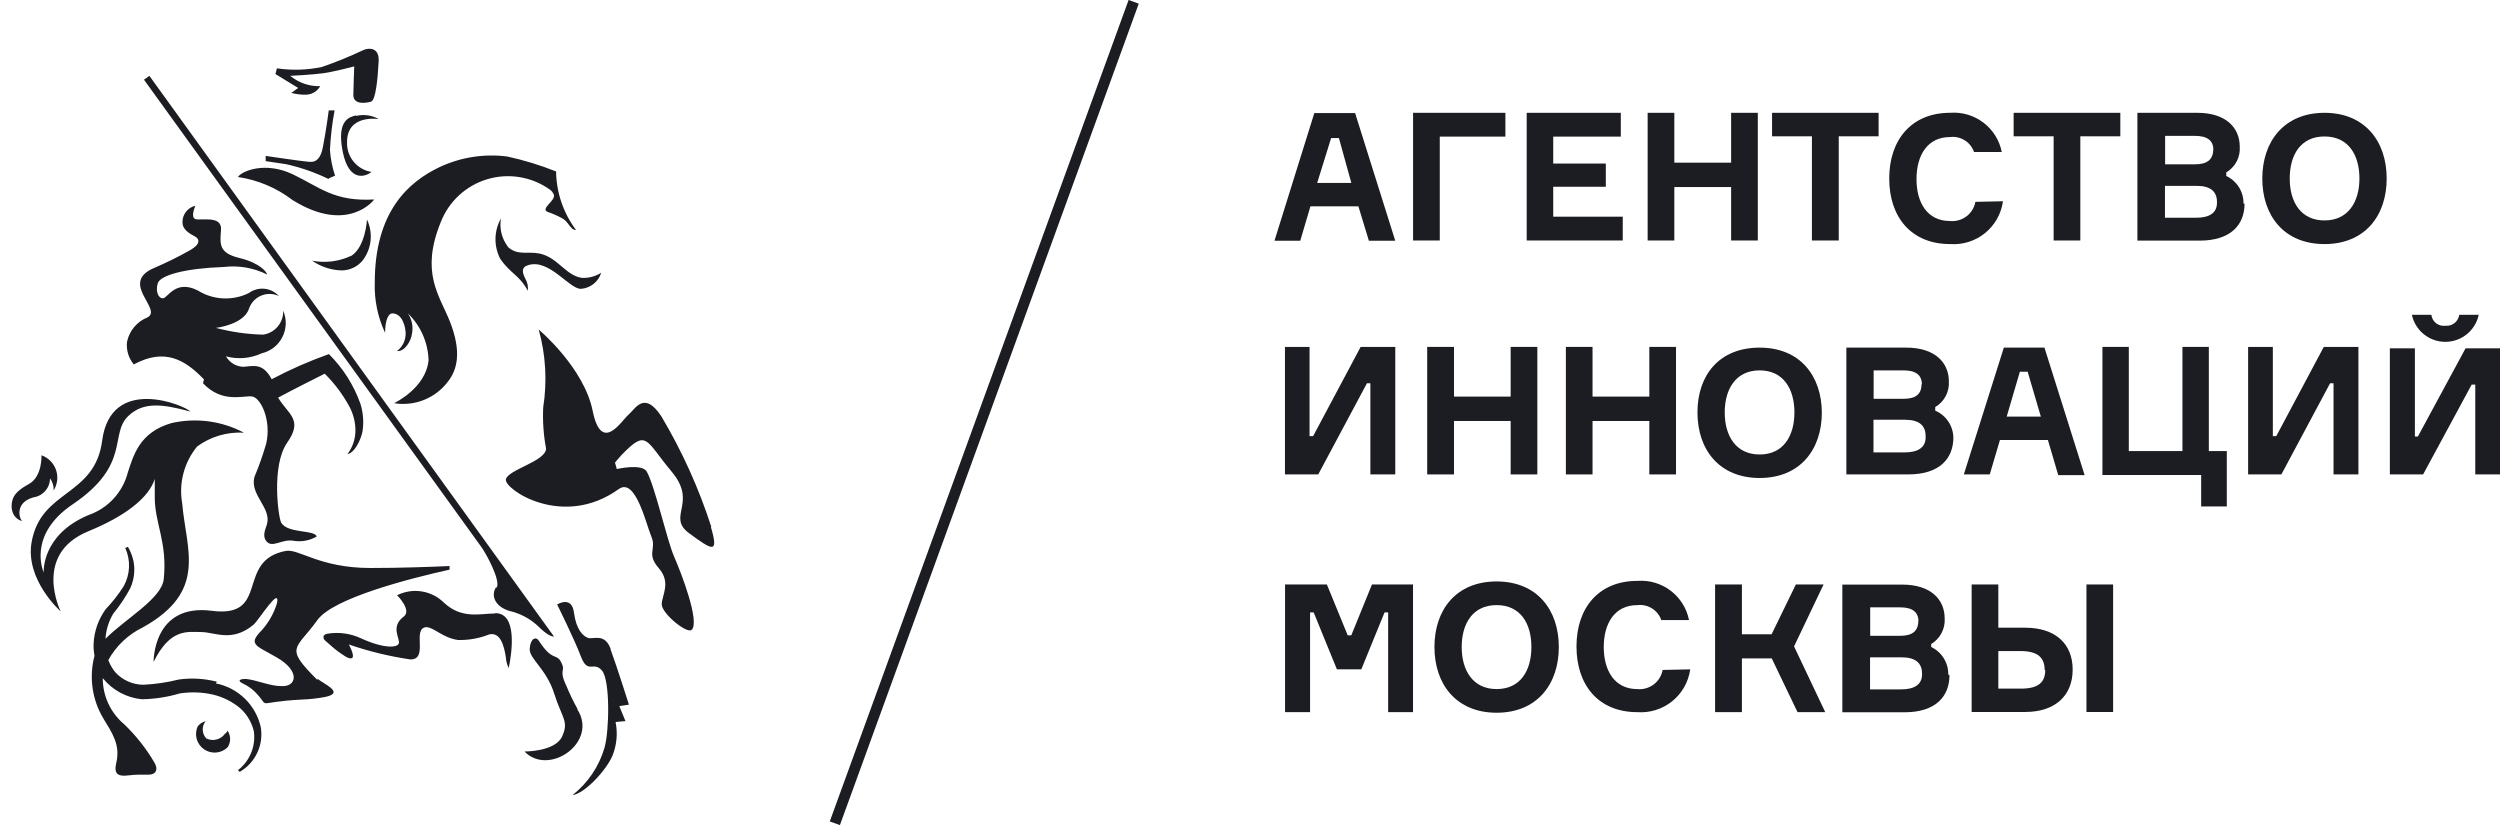
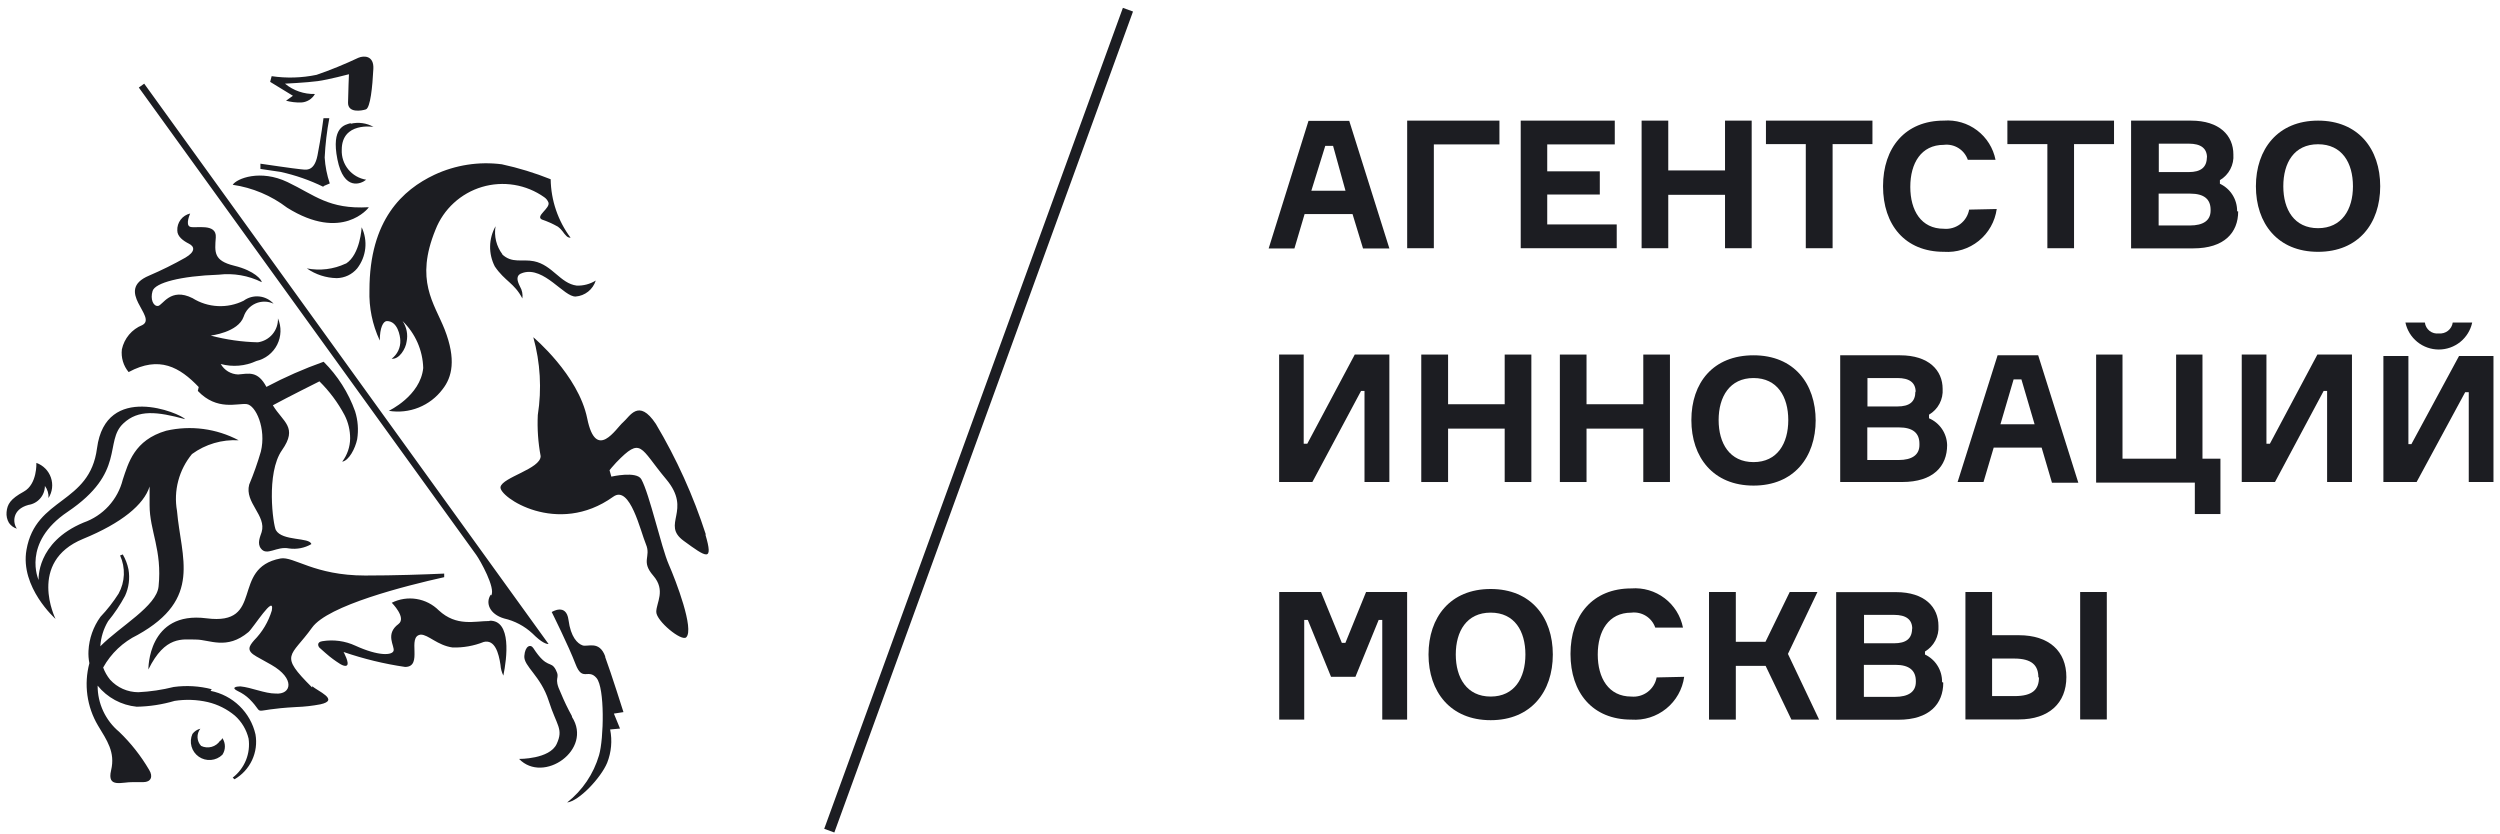
- <svg xmlns="http://www.w3.org/2000/svg" width="138" height="46" viewBox="0 0 138 46" fill="none">
-   <path fill-rule="evenodd" clip-rule="evenodd" d="M72.708 10.099H74.594L73.908 7.62H73.478L72.708 10.099ZM74.983 11.388H72.336L71.774 13.288H70.351L72.551 6.24H74.801L77.018 13.288H75.562L74.983 11.388Z" fill="#1C1D22" />
-   <path fill-rule="evenodd" clip-rule="evenodd" d="M79.475 7.541V13.275H78.002V6.227H83.098V7.541H79.475Z" fill="#1C1D22" />
-   <path fill-rule="evenodd" clip-rule="evenodd" d="M89.576 11.961V13.275H84.274V6.227H89.469V7.541H85.738V9.028H88.641V10.309H85.738V11.961H89.576Z" fill="#1C1D22" />
-   <path fill-rule="evenodd" clip-rule="evenodd" d="M97.031 6.227V13.275H95.558V10.325H92.423V13.275H90.95V6.227H92.423V8.979H95.558V6.227H97.031Z" fill="#1C1D22" />
-   <path fill-rule="evenodd" clip-rule="evenodd" d="M103.699 7.524H101.499V13.275H100.018V7.524H97.818V6.227H103.699V7.524Z" fill="#1C1D22" />
-   <path fill-rule="evenodd" clip-rule="evenodd" d="M110.564 11.109C110.469 11.8 110.114 12.429 109.572 12.868C109.03 13.307 108.34 13.523 107.644 13.472C105.501 13.472 104.285 11.985 104.285 9.853C104.285 7.722 105.51 6.226 107.644 6.226C108.302 6.175 108.957 6.368 109.483 6.767C110.009 7.166 110.37 7.744 110.498 8.391H108.967C108.875 8.123 108.693 7.894 108.452 7.744C108.211 7.594 107.926 7.53 107.644 7.565C106.387 7.565 105.791 8.581 105.791 9.886C105.791 11.192 106.387 12.2 107.644 12.2C107.967 12.23 108.29 12.138 108.549 11.943C108.807 11.747 108.983 11.461 109.042 11.142L110.564 11.109Z" fill="#1C1D22" />
-   <path fill-rule="evenodd" clip-rule="evenodd" d="M117.042 7.524H114.834V13.275H113.361V7.524H111.153V6.227H117.042V7.524Z" fill="#1C1D22" />
-   <path fill-rule="evenodd" clip-rule="evenodd" d="M122.377 11.152C122.377 10.565 122.013 10.259 121.252 10.259H119.506V12.019H121.227C121.972 12.019 122.377 11.747 122.377 11.193V11.152ZM122.178 8.276C122.178 7.756 121.839 7.5 121.169 7.5H119.515V9.07H121.169C121.839 9.07 122.17 8.805 122.17 8.243L122.178 8.276ZM123.899 11.243C123.899 12.416 123.13 13.283 121.417 13.283H117.984V6.227H121.293C122.873 6.227 123.634 7.053 123.634 8.095C123.655 8.377 123.596 8.66 123.465 8.911C123.333 9.162 123.134 9.372 122.89 9.516V9.714C123.178 9.849 123.421 10.064 123.59 10.334C123.759 10.604 123.846 10.916 123.841 11.234" fill="#1C1D22" />
-   <path fill-rule="evenodd" clip-rule="evenodd" d="M130.24 9.854C130.24 8.557 129.636 7.533 128.312 7.533C126.989 7.533 126.393 8.557 126.393 9.854C126.393 11.152 127.005 12.168 128.312 12.168C129.619 12.168 130.24 11.143 130.24 9.854ZM131.745 9.854C131.745 11.904 130.546 13.473 128.312 13.473C126.079 13.473 124.879 11.904 124.879 9.854C124.879 7.805 126.087 6.227 128.312 6.227C130.537 6.227 131.745 7.797 131.745 9.854Z" fill="#1C1D22" />
-   <path fill-rule="evenodd" clip-rule="evenodd" d="M72.287 19.149V24.073H72.485L75.108 19.149H77.019V26.188H75.645V21.157H75.455L72.767 26.188H70.93V19.149H72.287Z" fill="#1C1D22" />
-   <path fill-rule="evenodd" clip-rule="evenodd" d="M84.861 19.149V26.188H83.388V23.238H80.261V26.188H78.781V19.149H80.261V21.892H83.388V19.149H84.861Z" fill="#1C1D22" />
-   <path fill-rule="evenodd" clip-rule="evenodd" d="M92.516 19.149V26.188H91.043V23.239H87.908V26.188H86.436V19.149H87.908V21.892H91.043V19.149H92.516Z" fill="#1C1D22" />
-   <path fill-rule="evenodd" clip-rule="evenodd" d="M99.052 22.766C99.052 21.477 98.448 20.445 97.133 20.445C95.817 20.445 95.205 21.477 95.205 22.766C95.205 24.055 95.817 25.088 97.133 25.088C98.448 25.088 99.052 24.055 99.052 22.766ZM100.566 22.766C100.566 24.824 99.358 26.385 97.133 26.385C94.907 26.385 93.7 24.824 93.7 22.766C93.7 20.709 94.899 19.189 97.133 19.189C99.366 19.189 100.566 20.75 100.566 22.808" fill="#1C1D22" />
-   <path fill-rule="evenodd" clip-rule="evenodd" d="M106.295 24.072C106.295 23.477 105.923 23.171 105.162 23.171H103.416V24.972H105.145C105.882 24.972 106.295 24.692 106.295 24.146V24.072ZM106.088 21.221C106.088 20.701 105.749 20.445 105.079 20.445H103.425V22.014H105.079C105.749 22.014 106.072 21.758 106.072 21.188L106.088 21.221ZM107.826 24.146C107.826 25.319 107.056 26.187 105.344 26.187H101.919V19.189H105.228C106.808 19.189 107.577 20.015 107.577 21.048C107.596 21.331 107.536 21.614 107.403 21.865C107.27 22.116 107.07 22.325 106.825 22.469V22.667C107.116 22.792 107.365 22.998 107.542 23.26C107.72 23.522 107.818 23.83 107.826 24.146Z" fill="#1C1D22" />
-   <path fill-rule="evenodd" clip-rule="evenodd" d="M110.769 22.998H112.655L111.927 20.519H111.497L110.769 22.998ZM113.044 24.287H110.397L109.835 26.187H108.404L110.612 19.189H112.854L115.071 26.228H113.615L113.044 24.287Z" fill="#1C1D22" />
-   <path fill-rule="evenodd" clip-rule="evenodd" d="M121.505 26.221H116.054V19.149H117.51V24.899H120.471V19.149H121.927V24.899H122.92V27.956H121.505V26.221Z" fill="#1C1D22" />
-   <path fill-rule="evenodd" clip-rule="evenodd" d="M125.461 19.149V24.073H125.651L128.273 19.149H130.184V26.188H128.811V21.156H128.621L125.932 26.188H124.096V19.149H125.461Z" fill="#1C1D22" />
-   <path fill-rule="evenodd" clip-rule="evenodd" d="M136.826 17.378C136.736 17.8 136.503 18.179 136.168 18.45C135.832 18.722 135.413 18.87 134.981 18.87C134.549 18.87 134.13 18.722 133.794 18.45C133.458 18.179 133.226 17.8 133.136 17.378H134.212C134.222 17.469 134.25 17.556 134.294 17.635C134.339 17.715 134.398 17.785 134.47 17.841C134.541 17.897 134.623 17.938 134.711 17.962C134.799 17.986 134.891 17.993 134.981 17.982C135.162 18 135.344 17.948 135.488 17.835C135.631 17.723 135.725 17.559 135.75 17.378H136.826ZM133.302 19.229V24.096H133.467L136.098 19.229H138V26.186H136.635V21.229H136.437L133.757 26.186H131.92V19.229H133.302Z" fill="#1C1D22" />
-   <path fill-rule="evenodd" clip-rule="evenodd" d="M70.935 32.261H73.243L74.393 35.07H74.591L75.733 32.261H77.999V39.309H76.626V33.806H76.427L75.145 36.946H73.797L72.515 33.806H72.316V39.309H70.935V32.261Z" fill="#1C1D22" />
-   <path fill-rule="evenodd" clip-rule="evenodd" d="M84.533 35.715C84.533 34.427 83.937 33.402 82.614 33.402C81.29 33.402 80.686 34.427 80.686 35.715C80.686 37.005 81.299 38.037 82.614 38.037C83.929 38.037 84.533 37.013 84.533 35.715ZM86.047 35.715C86.047 37.773 84.839 39.343 82.614 39.343C80.389 39.343 79.181 37.773 79.181 35.715C79.181 33.658 80.38 32.096 82.614 32.096C84.847 32.096 86.047 33.666 86.047 35.715Z" fill="#1C1D22" />
-   <path fill-rule="evenodd" clip-rule="evenodd" d="M93.3 36.948C93.205 37.639 92.851 38.267 92.308 38.706C91.766 39.145 91.076 39.361 90.38 39.311C88.238 39.311 87.022 37.824 87.022 35.684C87.022 33.544 88.254 32.065 90.38 32.065C91.039 32.014 91.693 32.206 92.219 32.605C92.745 33.004 93.106 33.582 93.234 34.229H91.704C91.611 33.961 91.429 33.733 91.188 33.582C90.948 33.432 90.662 33.369 90.38 33.403C89.123 33.403 88.527 34.419 88.527 35.717C88.527 37.014 89.123 38.038 90.38 38.038C90.703 38.069 91.026 37.977 91.285 37.781C91.544 37.585 91.72 37.3 91.778 36.981L93.3 36.948Z" fill="#1C1D22" />
-   <path fill-rule="evenodd" clip-rule="evenodd" d="M94.673 32.261H96.154V35.013H97.792L99.132 32.261H100.662L99.032 35.682L100.753 39.309H99.223L97.8 36.343H96.154V39.309H94.673V32.261Z" fill="#1C1D22" />
-   <path fill-rule="evenodd" clip-rule="evenodd" d="M106.097 37.186C106.097 36.591 105.725 36.285 104.972 36.285H103.227V38.053H104.947C105.692 38.053 106.097 37.773 106.097 37.227V37.186ZM105.899 34.302C105.899 33.782 105.56 33.526 104.89 33.526H103.235V35.096H104.89C105.56 35.096 105.891 34.839 105.891 34.269L105.899 34.302ZM107.611 37.269C107.611 38.442 106.85 39.318 105.129 39.318H101.697V32.27H105.005C106.585 32.27 107.346 33.096 107.346 34.137C107.364 34.418 107.304 34.698 107.172 34.948C107.041 35.197 106.844 35.405 106.602 35.55V35.715C106.889 35.852 107.13 36.067 107.297 36.337C107.464 36.606 107.55 36.918 107.545 37.236" fill="#1C1D22" />
-   <path fill-rule="evenodd" clip-rule="evenodd" d="M115.172 39.301H116.644V32.261H115.172V39.301ZM112.864 36.979C112.864 36.318 112.508 35.938 111.524 35.938H110.308V38.012H111.557C112.541 38.012 112.897 37.648 112.897 36.979H112.864ZM108.835 39.301V32.261H110.308V34.649H111.788C113.443 34.649 114.411 35.525 114.411 36.962C114.411 38.4 113.443 39.301 111.788 39.301H108.835Z" fill="#1C1D22" />
-   <path fill-rule="evenodd" clip-rule="evenodd" d="M12.44 40.475C12.329 40.642 12.162 40.763 11.969 40.816C11.775 40.87 11.569 40.851 11.389 40.764C11.269 40.637 11.199 40.471 11.191 40.297C11.184 40.122 11.239 39.951 11.348 39.814C11.171 39.854 11.016 39.957 10.909 40.103C10.812 40.321 10.795 40.565 10.859 40.795C10.923 41.024 11.066 41.224 11.261 41.36C11.457 41.496 11.694 41.559 11.932 41.54C12.17 41.52 12.393 41.418 12.564 41.251C12.654 41.116 12.703 40.956 12.703 40.793C12.703 40.63 12.654 40.47 12.564 40.334C12.538 40.386 12.505 40.433 12.464 40.475H12.44ZM28.033 13.613C27.866 13.394 27.746 13.143 27.681 12.876C27.615 12.609 27.606 12.331 27.652 12.06C27.462 12.398 27.358 12.778 27.351 13.166C27.344 13.554 27.433 13.937 27.611 14.283C28.173 15.109 28.686 15.191 29.133 16.051C29.165 15.822 29.118 15.589 29 15.39C28.827 15.043 28.752 14.745 29.174 14.63C30.341 14.283 31.433 15.976 32.078 15.943C32.33 15.923 32.57 15.828 32.768 15.671C32.965 15.513 33.111 15.3 33.186 15.059C32.872 15.255 32.506 15.353 32.136 15.34C31.226 15.224 30.796 14.2 29.77 13.993C29.116 13.861 28.562 14.134 28.008 13.605L28.033 13.613ZM27.387 32.41C27.081 32.857 27.313 33.485 28.124 33.724C28.708 33.858 29.248 34.143 29.687 34.55C30.208 35.071 30.456 35.137 30.581 35.137L8.246 4.186L7.948 4.4C7.948 4.4 20.852 22.264 26.585 30.213C26.8 30.51 27.669 32.055 27.412 32.452L27.387 32.41ZM27.321 33.865C26.494 33.865 25.501 34.187 24.517 33.278C24.183 32.944 23.753 32.724 23.286 32.648C22.82 32.573 22.342 32.646 21.919 32.857C21.919 32.857 22.747 33.683 22.292 34.03C21.531 34.592 22.093 35.253 22.019 35.509C21.944 35.765 21.192 35.815 19.909 35.228C19.339 34.964 18.702 34.878 18.081 34.98C17.75 35.03 17.858 35.278 17.932 35.344C18.007 35.41 18.47 35.831 18.677 35.972C18.884 36.112 19.272 36.434 19.438 36.319C19.603 36.203 19.256 35.575 19.256 35.575C20.361 35.956 21.499 36.232 22.656 36.401C23.681 36.401 22.722 34.699 23.524 34.617C23.938 34.617 24.442 35.211 25.278 35.327C25.866 35.344 26.452 35.24 26.999 35.021C27.611 34.873 27.826 35.625 27.925 36.294C27.938 36.498 27.992 36.697 28.082 36.88C28.281 35.922 28.546 33.815 27.321 33.848V33.865ZM33.707 35.815C33.377 34.922 32.739 35.311 32.458 35.211C32.177 35.112 31.805 34.757 31.681 33.807C31.557 32.857 30.754 33.369 30.754 33.369C30.754 33.369 31.689 35.245 32.069 36.244C32.45 37.244 32.764 36.467 33.228 37.013C33.691 37.558 33.633 40.367 33.368 41.276C33.067 42.309 32.451 43.221 31.606 43.887C32.26 43.813 33.468 42.532 33.815 41.697C34.047 41.112 34.105 40.472 33.98 39.855L34.526 39.805L34.187 38.979L34.717 38.897C34.717 38.897 34.038 36.748 33.707 35.856V35.815ZM11.976 37.632C11.291 37.454 10.577 37.412 9.875 37.508C9.236 37.669 8.582 37.765 7.923 37.798C7.628 37.797 7.337 37.736 7.068 37.616C6.798 37.496 6.557 37.322 6.36 37.104C6.197 36.903 6.068 36.677 5.979 36.434C6.412 35.652 7.077 35.023 7.882 34.633C11.472 32.633 10.281 30.386 10.057 27.783C9.96 27.232 9.983 26.665 10.126 26.123C10.269 25.581 10.527 25.076 10.884 24.644C11.63 24.099 12.543 23.83 13.465 23.884C12.238 23.233 10.816 23.045 9.462 23.355C7.691 23.867 7.369 25.148 7.063 26.057C6.927 26.6 6.657 27.102 6.279 27.516C5.901 27.93 5.425 28.243 4.895 28.428C2.265 29.527 2.414 31.601 2.414 31.601C2.414 31.601 1.462 29.552 4.019 27.833C7.261 25.643 6.012 23.958 7.096 22.95C7.923 22.173 8.957 22.297 10.512 22.718C10.231 22.388 6.12 20.661 5.64 24.321C5.235 27.436 2.257 26.998 1.744 29.932C1.38 32.006 3.349 33.749 3.349 33.749C3.349 33.749 1.777 30.601 4.871 29.328C7.005 28.453 8.229 27.436 8.543 26.437C8.543 26.759 8.543 27.098 8.543 27.47C8.543 28.882 9.247 29.948 9.04 31.956C8.932 33.047 6.939 34.137 5.822 35.261C5.852 34.771 6 34.295 6.252 33.873C6.609 33.439 6.922 32.971 7.187 32.477C7.397 32.02 7.464 31.51 7.377 31.014C7.319 30.723 7.213 30.444 7.063 30.188L6.914 30.246C7.065 30.579 7.136 30.943 7.122 31.309C7.107 31.675 7.008 32.032 6.831 32.353C6.54 32.811 6.204 33.24 5.83 33.633C5.433 34.182 5.203 34.833 5.168 35.509C5.156 35.739 5.173 35.969 5.218 36.195C5.064 36.77 5.027 37.37 5.108 37.961C5.189 38.551 5.386 39.119 5.69 39.632C6.186 40.458 6.657 41.103 6.418 42.111C6.178 43.119 7.021 42.747 7.633 42.763H8.204C8.601 42.763 8.759 42.474 8.519 42.086C8.066 41.314 7.509 40.608 6.864 39.987C6.49 39.676 6.189 39.285 5.983 38.844C5.777 38.402 5.671 37.921 5.673 37.434C5.937 37.762 6.264 38.034 6.635 38.234C7.006 38.434 7.413 38.558 7.832 38.599C8.541 38.586 9.245 38.478 9.925 38.277C10.536 38.182 11.159 38.205 11.761 38.343C12.312 38.474 12.825 38.732 13.259 39.095C13.632 39.43 13.894 39.871 14.011 40.359C14.069 40.764 14.018 41.177 13.864 41.555C13.71 41.934 13.458 42.266 13.134 42.516L13.234 42.606C13.658 42.361 13.996 41.992 14.203 41.549C14.411 41.106 14.476 40.61 14.392 40.128C14.256 39.53 13.949 38.984 13.508 38.557C13.068 38.131 12.513 37.841 11.91 37.723L11.976 37.632ZM11.207 21.157C12.266 22.272 13.399 21.826 13.904 21.884C14.408 21.942 14.996 23.239 14.69 24.503C14.509 25.124 14.294 25.733 14.044 26.329C13.78 27.329 15.012 28.04 14.731 28.957C14.648 29.213 14.475 29.576 14.69 29.857C15.021 30.303 15.558 29.717 16.245 29.857C16.671 29.918 17.105 29.833 17.477 29.618C17.395 29.229 15.864 29.469 15.517 28.841C15.368 28.56 14.963 25.701 15.856 24.429C16.749 23.156 15.914 22.884 15.351 21.95C16.121 21.529 17.924 20.628 17.924 20.628C18.48 21.177 18.948 21.806 19.314 22.495C19.517 22.895 19.622 23.337 19.62 23.784C19.614 24.247 19.461 24.696 19.181 25.065C19.554 25.007 19.901 24.338 20.009 23.826C20.091 23.309 20.051 22.78 19.893 22.281C19.525 21.251 18.931 20.317 18.156 19.546C17.07 19.931 16.014 20.395 14.996 20.934C14.516 20.033 14.028 20.198 13.432 20.248C13.236 20.241 13.045 20.185 12.877 20.084C12.709 19.982 12.57 19.84 12.473 19.67C13.128 19.848 13.825 19.79 14.441 19.504C14.687 19.448 14.917 19.337 15.115 19.182C15.313 19.027 15.475 18.83 15.588 18.605C15.702 18.381 15.765 18.134 15.773 17.882C15.78 17.631 15.732 17.381 15.633 17.15C15.644 17.468 15.537 17.779 15.332 18.023C15.128 18.267 14.84 18.427 14.524 18.472C13.644 18.451 12.769 18.326 11.918 18.1C11.918 18.1 13.432 17.926 13.738 17.059C13.79 16.896 13.877 16.747 13.991 16.62C14.105 16.493 14.246 16.393 14.402 16.325C14.559 16.257 14.729 16.223 14.899 16.225C15.07 16.228 15.238 16.267 15.393 16.34C15.186 16.113 14.903 15.97 14.597 15.94C14.292 15.909 13.986 15.993 13.738 16.175C13.295 16.394 12.803 16.496 12.31 16.471C11.816 16.447 11.337 16.296 10.918 16.034C9.693 15.414 9.263 16.439 9.007 16.464C8.75 16.489 8.568 16.092 8.709 15.637C8.85 15.183 10.248 14.811 12.357 14.737C13.174 14.639 14.003 14.783 14.739 15.15C14.739 15.034 14.367 14.522 13.217 14.241C12.067 13.96 12.142 13.489 12.2 12.68C12.258 11.87 11.075 12.192 10.785 12.093C10.496 11.994 10.785 11.357 10.785 11.357C10.575 11.406 10.388 11.527 10.258 11.699C10.128 11.871 10.062 12.084 10.074 12.3C10.074 12.63 10.405 12.87 10.719 13.027C11.033 13.184 11.083 13.464 10.521 13.795C9.872 14.162 9.204 14.493 8.519 14.787C6.55 15.613 9.007 17.075 8.138 17.521C7.855 17.635 7.604 17.817 7.408 18.05C7.212 18.284 7.076 18.562 7.013 18.86C6.986 19.084 7.005 19.31 7.069 19.526C7.133 19.742 7.241 19.943 7.385 20.116C9.081 19.199 10.206 19.843 11.257 20.942L11.207 21.157ZM21.258 18.372C21.258 17.654 21.448 17.306 21.647 17.298C22.25 17.298 22.383 18.125 22.391 18.364C22.4 18.56 22.361 18.755 22.278 18.932C22.194 19.109 22.068 19.263 21.911 19.38C22.341 19.422 22.689 18.819 22.738 18.439C22.78 18.243 22.781 18.042 22.743 17.846C22.704 17.65 22.627 17.464 22.515 17.298C23.221 17.981 23.63 18.912 23.657 19.893C23.5 21.438 21.754 22.256 21.754 22.256C22.311 22.348 22.882 22.285 23.405 22.075C23.929 21.866 24.385 21.517 24.724 21.066C25.253 20.397 25.485 19.413 24.84 17.761C24.261 16.299 23.185 15.059 24.335 12.25C24.555 11.688 24.901 11.184 25.345 10.775C25.79 10.367 26.322 10.064 26.9 9.892C27.479 9.719 28.09 9.68 28.686 9.778C29.282 9.876 29.848 10.108 30.341 10.457C30.445 10.528 30.525 10.629 30.572 10.746C30.688 11.068 29.836 11.498 30.208 11.688C30.515 11.792 30.812 11.924 31.093 12.085C31.358 12.283 31.408 12.456 31.548 12.58C31.578 12.617 31.616 12.647 31.659 12.667C31.702 12.687 31.749 12.697 31.797 12.696C31.098 11.762 30.713 10.631 30.696 9.465C29.822 9.116 28.92 8.839 28 8.639C26.729 8.475 25.438 8.676 24.277 9.218C22.532 10.044 20.687 11.696 20.687 15.596C20.656 16.547 20.848 17.493 21.25 18.356L21.258 18.372ZM1.851 27.453C2.103 27.415 2.334 27.289 2.501 27.096C2.668 26.904 2.76 26.658 2.761 26.404C2.905 26.596 2.975 26.833 2.96 27.073C3.066 26.906 3.132 26.718 3.155 26.522C3.178 26.326 3.157 26.127 3.093 25.941C3.028 25.754 2.923 25.585 2.784 25.445C2.645 25.304 2.476 25.197 2.29 25.131C2.29 25.131 2.348 26.304 1.595 26.718C0.842 27.131 0.685 27.42 0.644 27.849C0.624 28.057 0.67 28.265 0.776 28.444C0.881 28.598 1.036 28.712 1.214 28.767C0.983 28.453 0.933 27.701 1.851 27.453ZM20.637 11.011C18.437 11.134 17.668 10.341 16.162 9.622C14.657 8.904 13.358 9.424 13.134 9.771C14.227 9.931 15.26 10.366 16.137 11.035C19.19 12.944 20.637 11.035 20.637 11.035V11.011ZM19.653 6.367C19.33 6.458 18.561 6.582 18.917 8.366C19.272 10.151 20.249 9.713 20.505 9.49C20.116 9.428 19.765 9.225 19.516 8.92C19.267 8.616 19.14 8.23 19.157 7.838C19.157 6.284 20.91 6.574 20.91 6.574C20.528 6.359 20.079 6.297 19.653 6.4V6.367ZM39.266 29.089C38.578 26.954 37.651 24.903 36.503 22.975C35.552 21.545 35.072 22.57 34.692 22.892C34.311 23.214 33.203 25.082 32.715 22.677C32.227 20.273 29.737 18.191 29.737 18.191C30.126 19.589 30.21 21.054 29.985 22.487C29.949 23.248 30.002 24.011 30.142 24.759C30.142 25.462 28.033 25.924 27.925 26.461C27.818 26.998 31.06 29.221 34.154 26.998C35.081 26.329 35.66 28.924 35.957 29.626C36.255 30.328 35.66 30.551 36.363 31.361C37.066 32.171 36.528 32.857 36.528 33.361C36.528 33.865 37.926 35.013 38.183 34.765C38.638 34.319 37.62 31.659 37.215 30.733C36.809 29.808 36.156 26.841 35.701 26.032C35.436 25.569 34.047 25.891 34.047 25.891L33.947 25.536C33.947 25.536 34.138 25.296 34.311 25.115C35.726 23.652 35.61 24.288 37.074 26.032C38.538 27.775 36.776 28.511 38.042 29.436C39.308 30.361 39.696 30.626 39.241 29.089H39.266ZM16.079 5.128C16.349 5.2 16.628 5.233 16.907 5.227C17.064 5.22 17.218 5.174 17.352 5.091C17.487 5.009 17.599 4.893 17.676 4.756C17.073 4.773 16.485 4.57 16.021 4.186C16.021 4.186 17.229 4.128 17.833 4.045C18.437 3.963 19.554 3.665 19.554 3.665C19.554 3.665 19.512 4.657 19.504 5.235C19.496 5.813 20.24 5.689 20.488 5.607C20.737 5.524 20.852 4.359 20.902 3.376C20.943 2.632 20.389 2.624 20.075 2.756C19.323 3.112 18.553 3.426 17.767 3.698C16.951 3.869 16.11 3.894 15.285 3.773L15.203 4.087L16.46 4.855L16.079 5.128ZM18.147 9.845L18.495 9.697C18.339 9.235 18.244 8.754 18.214 8.267C18.249 7.538 18.334 6.812 18.47 6.094H18.147C18.147 6.094 18.007 7.193 17.817 8.152C17.626 9.11 17.122 8.928 16.873 8.912C16.625 8.895 14.665 8.606 14.665 8.606V8.895L15.782 9.061C16.6 9.241 17.394 9.519 18.147 9.887V9.845ZM19.372 14.126C18.704 14.439 17.953 14.531 17.229 14.39C17.714 14.73 18.291 14.917 18.884 14.927C19.099 14.923 19.31 14.873 19.504 14.78C19.698 14.688 19.87 14.555 20.009 14.39C20.256 14.071 20.411 13.69 20.455 13.289C20.498 12.888 20.43 12.482 20.257 12.118C20.257 12.118 20.182 13.621 19.388 14.126H19.372ZM17.519 37.533C15.658 35.682 16.336 35.881 17.519 34.228C18.396 33.005 22.664 31.923 24.815 31.444V31.245C23.723 31.295 22.085 31.353 20.447 31.353C17.634 31.353 16.501 30.279 15.773 30.411C12.977 30.94 14.946 34.137 11.687 33.716C8.428 33.294 8.477 36.542 8.477 36.542C9.404 34.658 10.363 34.889 11.108 34.889C11.852 34.889 12.804 35.484 14.003 34.476C14.268 34.253 15.467 32.32 15.293 33.286C15.106 33.909 14.768 34.477 14.309 34.939C14.036 35.261 13.871 35.501 14.441 35.823L15.269 36.286C16.601 37.046 16.377 37.938 15.509 37.872C14.896 37.872 14.168 37.533 13.556 37.475C13.308 37.475 13.027 37.55 13.424 37.74C13.659 37.849 13.875 37.997 14.061 38.178C15.037 39.153 13.871 38.764 16.658 38.616C17.1 38.6 17.54 38.55 17.974 38.467C19.082 38.227 17.775 37.715 17.535 37.467L17.519 37.533ZM31.871 39.12C31.642 38.708 31.438 38.283 31.259 37.847C30.812 36.913 31.259 37.095 30.978 36.558C30.696 36.021 30.514 36.558 29.737 35.36C29.588 35.129 29.282 35.228 29.24 35.798C29.199 36.368 30.15 36.897 30.589 38.277C31.027 39.657 31.416 39.814 31.027 40.657C30.638 41.499 28.951 41.483 28.951 41.483C30.299 42.879 33.037 40.97 31.871 39.161" fill="#1C1D22" />
-   <path d="M62.299 -0.001L45.803 45.343L46.363 45.546L62.859 0.202L62.299 -0.001Z" fill="#1C1D22" />
+ <svg xmlns="http://www.w3.org/2000/svg" width="177" height="59" viewBox="0 0 177 59" fill="none">
+   <path fill-rule="evenodd" clip-rule="evenodd" d="M92.843 13.503H95.261L94.381 10.326H93.829L92.843 13.503ZM95.759 15.155H92.366L91.645 17.591H89.821L92.642 8.557H95.526L98.368 17.591H96.502L95.759 15.155Z" fill="#1C1D22" />
+   <path fill-rule="evenodd" clip-rule="evenodd" d="M101.516 10.224V17.574H99.628V8.54H106.16V10.224H101.516Z" fill="#1C1D22" />
+   <path fill-rule="evenodd" clip-rule="evenodd" d="M114.464 15.89V17.574H107.667V8.54H114.326V10.224H109.544V12.13H113.266V13.772H109.544V15.89H114.464Z" fill="#1C1D22" />
+   <path fill-rule="evenodd" clip-rule="evenodd" d="M124.019 8.54V17.574H122.132V13.793H118.113V17.574H116.226V8.54H118.113V12.067H122.132V8.54H124.019Z" fill="#1C1D22" />
+   <path fill-rule="evenodd" clip-rule="evenodd" d="M132.569 10.203H129.748V17.574H127.85V10.203H125.029V8.54H132.569V10.203Z" fill="#1C1D22" />
+   <path fill-rule="evenodd" clip-rule="evenodd" d="M141.368 14.798C141.246 15.684 140.791 16.49 140.096 17.053C139.401 17.615 138.517 17.892 137.624 17.828C134.878 17.828 133.319 15.921 133.319 13.188C133.319 10.456 134.889 8.539 137.624 8.539C138.469 8.474 139.307 8.72 139.982 9.232C140.656 9.743 141.119 10.484 141.283 11.314H139.321C139.202 10.97 138.969 10.677 138.66 10.484C138.352 10.292 137.986 10.21 137.624 10.255C136.013 10.255 135.249 11.557 135.249 13.231C135.249 14.904 136.013 16.196 137.624 16.196C138.039 16.235 138.452 16.117 138.784 15.866C139.116 15.615 139.341 15.249 139.416 14.841L141.368 14.798Z" fill="#1C1D22" />
+   <path fill-rule="evenodd" clip-rule="evenodd" d="M149.673 10.203H146.842V17.574H144.954V10.203H142.123V8.54H149.673V10.203Z" fill="#1C1D22" />
+   <path fill-rule="evenodd" clip-rule="evenodd" d="M156.511 14.852C156.511 14.1 156.045 13.709 155.069 13.709H152.832V15.964H155.038C155.992 15.964 156.511 15.615 156.511 14.905V14.852ZM156.257 11.167C156.257 10.499 155.822 10.171 154.963 10.171H152.843V12.183H154.963C155.822 12.183 156.246 11.844 156.246 11.124L156.257 11.167ZM158.463 14.969C158.463 16.473 157.476 17.585 155.281 17.585H150.881V8.54H155.122C157.148 8.54 158.123 9.599 158.123 10.934C158.15 11.296 158.075 11.658 157.906 11.98C157.738 12.302 157.482 12.571 157.169 12.755V13.009C157.538 13.183 157.85 13.459 158.066 13.804C158.282 14.15 158.394 14.551 158.388 14.958" fill="#1C1D22" />
+   <path fill-rule="evenodd" clip-rule="evenodd" d="M166.589 13.19C166.589 11.527 165.815 10.213 164.118 10.213C162.422 10.213 161.658 11.527 161.658 13.19C161.658 14.852 162.443 16.155 164.118 16.155C165.794 16.155 166.589 14.842 166.589 13.19ZM168.519 13.19C168.519 15.816 166.981 17.829 164.118 17.829C161.255 17.829 159.718 15.816 159.718 13.19C159.718 10.563 161.266 8.54 164.118 8.54C166.971 8.54 168.519 10.552 168.519 13.19Z" fill="#1C1D22" />
+   <path fill-rule="evenodd" clip-rule="evenodd" d="M92.302 25.103V31.416H92.556L95.917 25.103H98.367V34.127H96.607V27.677H96.363L92.916 34.127H90.562V25.103H92.302Z" fill="#1C1D22" />
+   <path fill-rule="evenodd" clip-rule="evenodd" d="M108.42 25.103V34.127H106.532V30.346H102.524V34.127H100.626V25.103H102.524V28.62H106.532V25.103H108.42Z" fill="#1C1D22" />
+   <path fill-rule="evenodd" clip-rule="evenodd" d="M118.232 25.103V34.127H116.345V30.346H112.326V34.127H110.438V25.103H112.326V28.62H116.345V25.103H118.232Z" fill="#1C1D22" />
+   <path fill-rule="evenodd" clip-rule="evenodd" d="M126.61 29.741C126.61 28.088 125.836 26.765 124.15 26.765C122.464 26.765 121.679 28.088 121.679 29.741C121.679 31.393 122.464 32.717 124.15 32.717C125.836 32.717 126.61 31.393 126.61 29.741ZM128.55 29.741C128.55 32.378 127.002 34.38 124.15 34.38C121.297 34.38 119.749 32.378 119.749 29.741C119.749 27.104 121.287 25.155 124.15 25.155C127.013 25.155 128.55 27.156 128.55 29.794" fill="#1C1D22" />
+   <path fill-rule="evenodd" clip-rule="evenodd" d="M135.895 31.414C135.895 30.651 135.418 30.26 134.443 30.26H132.205V32.569H134.421C135.365 32.569 135.895 32.209 135.895 31.509V31.414ZM135.63 27.76C135.63 27.093 135.195 26.765 134.337 26.765H132.216V28.777H134.337C135.195 28.777 135.609 28.448 135.609 27.718L135.63 27.76ZM137.857 31.509C137.857 33.013 136.871 34.126 134.676 34.126H130.286V25.155H134.527C136.553 25.155 137.539 26.214 137.539 27.538C137.563 27.901 137.486 28.264 137.316 28.585C137.145 28.907 136.888 29.175 136.574 29.359V29.614C136.947 29.774 137.266 30.038 137.494 30.374C137.721 30.71 137.847 31.104 137.857 31.509Z" fill="#1C1D22" />
+   <path fill-rule="evenodd" clip-rule="evenodd" d="M141.631 30.037H144.049L143.116 26.86H142.564L141.631 30.037ZM144.547 31.689H141.154L140.433 34.126H138.599L141.43 25.155H144.303L147.145 34.178H145.279L144.547 31.689Z" fill="#1C1D22" />
+   <path fill-rule="evenodd" clip-rule="evenodd" d="M155.394 34.169H148.406V25.103H150.273V32.475H154.069V25.103H155.935V32.475H157.207V36.394H155.394V34.169Z" fill="#1C1D22" />
+   <path fill-rule="evenodd" clip-rule="evenodd" d="M160.464 25.103V31.416H160.708L164.07 25.103H166.519V34.127H164.759V27.677H164.515L161.069 34.127H158.715V25.103H160.464Z" fill="#1C1D22" />
+   <path fill-rule="evenodd" clip-rule="evenodd" d="M175.032 22.834C174.917 23.375 174.619 23.86 174.189 24.208C173.758 24.556 173.221 24.746 172.668 24.746C172.114 24.746 171.577 24.556 171.146 24.208C170.716 23.86 170.418 23.375 170.303 22.834H171.681C171.694 22.95 171.731 23.062 171.787 23.163C171.844 23.265 171.921 23.355 172.012 23.427C172.104 23.499 172.209 23.552 172.322 23.583C172.434 23.614 172.552 23.622 172.668 23.607C172.9 23.631 173.133 23.564 173.317 23.42C173.501 23.276 173.622 23.066 173.654 22.834H175.032ZM170.515 25.206V31.445H170.727L174.099 25.206H176.538V34.124H174.788V27.77H174.534L171.098 34.124H168.744V25.206H170.515Z" fill="#1C1D22" />
+   <path fill-rule="evenodd" clip-rule="evenodd" d="M90.568 41.912H93.526L95.001 45.513H95.255L96.718 41.912H99.624V50.946H97.864V43.892H97.609L95.965 47.917H94.237L92.593 43.892H92.339V50.946H90.568V41.912Z" fill="#1C1D22" />
+   <path fill-rule="evenodd" clip-rule="evenodd" d="M107.999 46.34C107.999 44.688 107.236 43.374 105.539 43.374C103.843 43.374 103.069 44.688 103.069 46.34C103.069 47.992 103.853 49.316 105.539 49.316C107.225 49.316 107.999 48.003 107.999 46.34ZM109.94 46.34C109.94 48.977 108.392 50.989 105.539 50.989C102.687 50.989 101.139 48.977 101.139 46.34C101.139 43.703 102.676 41.701 105.539 41.701C108.402 41.701 109.94 43.713 109.94 46.34Z" fill="#1C1D22" />
+   <path fill-rule="evenodd" clip-rule="evenodd" d="M119.24 47.919C119.118 48.805 118.663 49.611 117.968 50.173C117.273 50.736 116.389 51.013 115.497 50.949C112.75 50.949 111.191 49.042 111.191 46.299C111.191 43.556 112.771 41.66 115.497 41.66C116.341 41.595 117.18 41.841 117.854 42.353C118.528 42.864 118.991 43.605 119.155 44.435H117.193C117.074 44.091 116.841 43.798 116.532 43.605C116.224 43.413 115.858 43.331 115.497 43.376C113.885 43.376 113.121 44.678 113.121 46.341C113.121 48.004 113.885 49.317 115.497 49.317C115.911 49.356 116.325 49.238 116.656 48.987C116.988 48.736 117.214 48.37 117.289 47.962L119.24 47.919Z" fill="#1C1D22" />
+   <path fill-rule="evenodd" clip-rule="evenodd" d="M120.998 41.912H122.896V45.439H124.996L126.713 41.912H128.675L126.586 46.297L128.792 50.946H126.83L125.006 47.144H122.896V50.946H120.998V41.912Z" fill="#1C1D22" />
+   <path fill-rule="evenodd" clip-rule="evenodd" d="M135.642 48.225C135.642 47.462 135.165 47.071 134.2 47.071H131.963V49.337H134.168C135.123 49.337 135.642 48.977 135.642 48.278V48.225ZM135.388 44.529C135.388 43.861 134.953 43.533 134.094 43.533H131.973V45.545H134.094C134.953 45.545 135.377 45.217 135.377 44.486L135.388 44.529ZM137.583 48.331C137.583 49.835 136.607 50.958 134.402 50.958H130.001V41.923H134.242C136.268 41.923 137.243 42.982 137.243 44.317C137.266 44.677 137.188 45.036 137.02 45.356C136.852 45.675 136.599 45.942 136.289 46.128V46.34C136.656 46.515 136.966 46.791 137.18 47.137C137.395 47.482 137.505 47.882 137.498 48.289" fill="#1C1D22" />
+   <path fill-rule="evenodd" clip-rule="evenodd" d="M147.275 50.936H149.162V41.912H147.275V50.936ZM144.316 47.959C144.316 47.112 143.86 46.625 142.599 46.625H141.04V49.283H142.641C143.903 49.283 144.359 48.817 144.359 47.959H144.316ZM139.152 50.936V41.912H141.04V44.973H142.938C145.059 44.973 146.299 46.095 146.299 47.938C146.299 49.781 145.059 50.936 142.938 50.936H139.152Z" fill="#1C1D22" />
+   <path fill-rule="evenodd" clip-rule="evenodd" d="M15.585 52.44C15.444 52.654 15.23 52.81 14.982 52.878C14.734 52.947 14.47 52.923 14.239 52.811C14.085 52.648 13.995 52.435 13.985 52.212C13.976 51.988 14.047 51.769 14.186 51.593C13.96 51.645 13.761 51.777 13.624 51.964C13.5 52.243 13.477 52.556 13.559 52.85C13.642 53.145 13.824 53.401 14.075 53.575C14.326 53.749 14.63 53.831 14.935 53.805C15.24 53.78 15.526 53.649 15.745 53.436C15.861 53.262 15.923 53.057 15.923 52.848C15.923 52.639 15.861 52.434 15.745 52.26C15.712 52.327 15.669 52.387 15.617 52.44H15.585ZM35.574 18.008C35.36 17.727 35.207 17.405 35.123 17.063C35.039 16.72 35.026 16.364 35.086 16.016C34.842 16.45 34.709 16.937 34.7 17.434C34.691 17.931 34.805 18.423 35.033 18.866C35.754 19.925 36.411 20.031 36.984 21.132C37.025 20.839 36.965 20.54 36.814 20.285C36.592 19.84 36.496 19.459 37.037 19.31C38.532 18.866 39.932 21.037 40.759 20.994C41.082 20.969 41.39 20.847 41.643 20.645C41.896 20.443 42.083 20.17 42.18 19.861C41.777 20.112 41.308 20.238 40.833 20.221C39.667 20.073 39.115 18.76 37.8 18.495C36.963 18.325 36.252 18.675 35.542 17.997L35.574 18.008ZM34.746 42.103C34.354 42.675 34.651 43.48 35.69 43.787C36.44 43.958 37.131 44.324 37.694 44.846C38.362 45.514 38.681 45.598 38.84 45.598L10.209 5.923L9.828 6.198C9.828 6.198 26.37 29.097 33.718 39.286C33.994 39.667 35.107 41.648 34.778 42.156L34.746 42.103ZM34.662 43.967C33.601 43.967 32.329 44.38 31.067 43.215C30.639 42.788 30.087 42.505 29.489 42.408C28.892 42.311 28.279 42.405 27.737 42.675C27.737 42.675 28.798 43.734 28.215 44.179C27.239 44.899 27.96 45.746 27.865 46.075C27.769 46.403 26.804 46.467 25.161 45.715C24.429 45.376 23.613 45.266 22.817 45.397C22.393 45.461 22.531 45.778 22.626 45.863C22.722 45.948 23.316 46.488 23.581 46.668C23.846 46.848 24.344 47.261 24.556 47.113C24.768 46.965 24.323 46.16 24.323 46.16C25.739 46.647 27.199 47.002 28.681 47.219C29.996 47.219 28.766 45.037 29.795 44.931C30.325 44.931 30.972 45.694 32.043 45.842C32.797 45.863 33.548 45.73 34.248 45.45C35.033 45.259 35.309 46.223 35.436 47.081C35.453 47.343 35.521 47.598 35.637 47.833C35.892 46.604 36.231 43.904 34.662 43.946V43.967ZM42.848 46.467C42.424 45.323 41.607 45.821 41.247 45.694C40.886 45.566 40.409 45.111 40.25 43.893C40.091 42.675 39.062 43.332 39.062 43.332C39.062 43.332 40.261 45.736 40.748 47.017C41.236 48.299 41.639 47.303 42.233 48.002C42.827 48.702 42.752 52.303 42.413 53.468C42.027 54.791 41.238 55.961 40.154 56.815C40.992 56.719 42.54 55.078 42.986 54.008C43.283 53.258 43.357 52.437 43.198 51.646L43.898 51.582L43.463 50.523L44.141 50.417C44.141 50.417 43.272 47.663 42.848 46.52V46.467ZM14.992 48.797C14.113 48.569 13.198 48.515 12.298 48.638C11.478 48.843 10.64 48.967 9.796 49.009C9.418 49.008 9.045 48.929 8.699 48.776C8.354 48.623 8.045 48.399 7.792 48.119C7.583 47.862 7.418 47.572 7.304 47.261C7.859 46.258 8.711 45.452 9.743 44.952C14.345 42.389 12.818 39.508 12.532 36.172C12.406 35.464 12.436 34.738 12.62 34.043C12.803 33.348 13.134 32.702 13.592 32.147C14.548 31.448 15.718 31.104 16.9 31.173C15.326 30.339 13.505 30.098 11.768 30.495C9.499 31.152 9.085 32.793 8.693 33.958C8.519 34.655 8.173 35.298 7.689 35.829C7.204 36.359 6.594 36.761 5.915 36.998C2.543 38.407 2.734 41.065 2.734 41.065C2.734 41.065 1.514 38.438 4.791 36.235C8.948 33.429 7.346 31.268 8.736 29.976C9.796 28.98 11.121 29.139 13.115 29.679C12.754 29.256 7.484 27.042 6.869 31.734C6.35 35.727 2.532 35.166 1.875 38.926C1.408 41.584 3.932 43.819 3.932 43.819C3.932 43.819 1.917 39.783 5.883 38.153C8.619 37.03 10.188 35.727 10.591 34.446C10.591 34.858 10.591 35.293 10.591 35.769C10.591 37.581 11.492 38.947 11.227 41.52C11.089 42.919 8.534 44.317 7.103 45.757C7.141 45.129 7.33 44.518 7.654 43.978C8.111 43.422 8.512 42.822 8.852 42.188C9.122 41.602 9.207 40.948 9.096 40.313C9.021 39.94 8.885 39.582 8.693 39.254L8.502 39.328C8.696 39.756 8.787 40.222 8.769 40.691C8.75 41.16 8.623 41.618 8.396 42.029C8.022 42.616 7.593 43.166 7.113 43.671C6.604 44.374 6.31 45.209 6.265 46.075C6.249 46.369 6.27 46.665 6.328 46.954C6.131 47.692 6.083 48.461 6.187 49.218C6.291 49.974 6.544 50.702 6.933 51.36C7.569 52.419 8.174 53.245 7.866 54.537C7.558 55.83 8.64 55.353 9.425 55.374H10.156C10.665 55.374 10.867 55.003 10.559 54.506C9.979 53.516 9.266 52.611 8.439 51.815C7.958 51.416 7.573 50.915 7.309 50.35C7.045 49.784 6.909 49.167 6.912 48.543C7.25 48.963 7.67 49.311 8.145 49.568C8.62 49.824 9.142 49.983 9.679 50.036C10.588 50.02 11.49 49.88 12.362 49.623C13.145 49.502 13.944 49.531 14.716 49.708C15.422 49.876 16.079 50.206 16.635 50.672C17.114 51.102 17.45 51.667 17.6 52.292C17.674 52.811 17.609 53.34 17.412 53.826C17.214 54.311 16.891 54.736 16.476 55.056L16.604 55.173C17.147 54.859 17.581 54.386 17.846 53.818C18.112 53.249 18.196 52.613 18.088 51.995C17.914 51.229 17.52 50.53 16.956 49.983C16.391 49.436 15.679 49.064 14.907 48.913L14.992 48.797ZM14.006 27.678C15.363 29.107 16.816 28.535 17.462 28.61C18.109 28.684 18.862 30.347 18.47 31.967C18.239 32.762 17.963 33.544 17.643 34.308C17.303 35.589 18.883 36.5 18.523 37.676C18.417 38.004 18.194 38.47 18.47 38.83C18.894 39.402 19.583 38.65 20.463 38.83C21.009 38.908 21.566 38.8 22.043 38.523C21.937 38.025 19.976 38.333 19.53 37.528C19.339 37.167 18.82 33.503 19.965 31.872C21.11 30.241 20.039 29.891 19.318 28.694C20.304 28.154 22.616 27 22.616 27C23.328 27.703 23.928 28.51 24.397 29.393C24.658 29.905 24.792 30.472 24.79 31.046C24.783 31.639 24.586 32.214 24.228 32.687C24.705 32.613 25.15 31.755 25.288 31.099C25.393 30.436 25.342 29.758 25.14 29.118C24.668 27.798 23.907 26.601 22.913 25.612C21.521 26.106 20.167 26.701 18.862 27.392C18.247 26.237 17.622 26.449 16.858 26.512C16.607 26.504 16.362 26.431 16.146 26.302C15.931 26.172 15.753 25.989 15.628 25.771C16.468 26 17.362 25.925 18.152 25.559C18.466 25.486 18.761 25.345 19.015 25.146C19.269 24.947 19.476 24.695 19.622 24.407C19.767 24.119 19.848 23.802 19.858 23.48C19.868 23.158 19.806 22.837 19.679 22.541C19.693 22.949 19.556 23.347 19.294 23.66C19.031 23.973 18.662 24.178 18.258 24.235C17.129 24.209 16.008 24.049 14.918 23.759C14.918 23.759 16.858 23.536 17.25 22.424C17.317 22.216 17.427 22.024 17.574 21.862C17.721 21.7 17.901 21.571 18.102 21.483C18.302 21.396 18.52 21.353 18.738 21.356C18.957 21.359 19.173 21.41 19.371 21.503C19.107 21.212 18.743 21.029 18.352 20.99C17.96 20.951 17.567 21.058 17.25 21.291C16.682 21.572 16.052 21.703 15.419 21.671C14.786 21.64 14.172 21.447 13.634 21.111C12.065 20.317 11.514 21.63 11.185 21.662C10.856 21.693 10.623 21.185 10.803 20.602C10.983 20.02 12.775 19.543 15.479 19.448C16.527 19.323 17.589 19.507 18.533 19.978C18.533 19.829 18.056 19.173 16.582 18.813C15.108 18.453 15.204 17.849 15.278 16.811C15.352 15.773 13.836 16.186 13.465 16.059C13.094 15.932 13.465 15.116 13.465 15.116C13.195 15.178 12.955 15.333 12.789 15.554C12.622 15.775 12.538 16.047 12.553 16.324C12.553 16.747 12.977 17.054 13.38 17.256C13.783 17.457 13.847 17.817 13.126 18.241C12.294 18.711 11.437 19.135 10.559 19.512C8.036 20.571 11.185 22.445 10.072 23.017C9.709 23.163 9.388 23.396 9.136 23.695C8.885 23.995 8.711 24.351 8.629 24.733C8.595 25.02 8.619 25.311 8.702 25.587C8.784 25.864 8.921 26.121 9.107 26.343C11.28 25.167 12.723 25.994 14.069 27.402L14.006 27.678ZM26.889 24.108C26.889 23.187 27.133 22.742 27.387 22.731C28.162 22.731 28.331 23.791 28.342 24.098C28.354 24.349 28.304 24.598 28.197 24.826C28.09 25.053 27.928 25.25 27.727 25.4C28.278 25.453 28.724 24.68 28.787 24.193C28.84 23.943 28.842 23.684 28.793 23.433C28.744 23.182 28.644 22.943 28.501 22.731C29.405 23.606 29.931 24.8 29.964 26.057C29.763 28.038 27.525 29.086 27.525 29.086C28.239 29.204 28.971 29.124 29.642 28.855C30.313 28.586 30.898 28.139 31.332 27.561C32.011 26.703 32.308 25.443 31.481 23.325C30.738 21.45 29.36 19.861 30.834 16.26C31.116 15.54 31.559 14.893 32.129 14.37C32.699 13.846 33.38 13.459 34.122 13.237C34.864 13.015 35.647 12.966 36.411 13.091C37.175 13.217 37.9 13.514 38.532 13.962C38.666 14.053 38.769 14.182 38.829 14.332C38.977 14.745 37.885 15.296 38.362 15.54C38.756 15.673 39.136 15.843 39.497 16.048C39.836 16.302 39.9 16.525 40.08 16.684C40.119 16.731 40.167 16.769 40.222 16.794C40.277 16.82 40.337 16.833 40.398 16.832C39.503 15.634 39.01 14.185 38.988 12.691C37.867 12.242 36.711 11.888 35.531 11.632C33.902 11.421 32.247 11.679 30.759 12.373C28.522 13.432 26.157 15.55 26.157 20.55C26.117 21.769 26.364 22.98 26.878 24.087L26.889 24.108ZM2.013 35.748C2.336 35.7 2.631 35.538 2.845 35.291C3.059 35.045 3.178 34.73 3.179 34.403C3.364 34.65 3.454 34.954 3.434 35.261C3.569 35.047 3.655 34.806 3.685 34.555C3.714 34.304 3.687 34.049 3.604 33.81C3.521 33.571 3.386 33.353 3.208 33.174C3.03 32.994 2.813 32.857 2.575 32.772C2.575 32.772 2.649 34.276 1.684 34.806C0.719 35.335 0.518 35.706 0.465 36.257C0.44 36.522 0.499 36.789 0.634 37.019C0.77 37.216 0.968 37.362 1.196 37.432C0.899 37.03 0.836 36.066 2.013 35.748ZM26.094 14.671C23.273 14.83 22.287 13.813 20.357 12.892C18.427 11.97 16.762 12.638 16.476 13.083C17.876 13.288 19.201 13.845 20.325 14.703C24.238 17.15 26.094 14.703 26.094 14.703V14.671ZM24.832 8.719C24.419 8.835 23.432 8.994 23.888 11.282C24.344 13.57 25.596 13.008 25.924 12.723C25.426 12.643 24.975 12.383 24.656 11.992C24.338 11.601 24.174 11.108 24.196 10.604C24.196 8.613 26.444 8.984 26.444 8.984C25.954 8.708 25.378 8.629 24.832 8.761V8.719ZM49.974 37.845C49.091 35.108 47.903 32.479 46.432 30.008C45.212 28.175 44.597 29.489 44.11 29.902C43.622 30.315 42.201 32.709 41.575 29.626C40.95 26.544 37.758 23.875 37.758 23.875C38.256 25.667 38.365 27.545 38.076 29.383C38.03 30.358 38.098 31.336 38.278 32.295C38.278 33.196 35.574 33.789 35.436 34.477C35.298 35.166 39.455 38.015 43.42 35.166C44.608 34.308 45.35 37.633 45.732 38.534C46.114 39.434 45.35 39.72 46.252 40.758C47.153 41.796 46.464 42.675 46.464 43.321C46.464 43.967 48.256 45.439 48.584 45.122C49.168 44.55 47.863 41.139 47.344 39.953C46.824 38.767 45.986 34.965 45.403 33.926C45.064 33.333 43.282 33.746 43.282 33.746L43.155 33.291C43.155 33.291 43.399 32.984 43.622 32.751C45.435 30.876 45.287 31.692 47.163 33.926C49.04 36.161 46.782 37.104 48.404 38.29C50.026 39.476 50.525 39.815 49.942 37.845H49.974ZM20.251 7.13C20.597 7.223 20.954 7.266 21.312 7.257C21.514 7.249 21.711 7.189 21.883 7.084C22.056 6.978 22.198 6.83 22.298 6.654C21.525 6.675 20.772 6.416 20.177 5.923C20.177 5.923 21.725 5.849 22.499 5.743C23.273 5.637 24.705 5.256 24.705 5.256C24.705 5.256 24.652 6.527 24.641 7.268C24.631 8.009 25.585 7.85 25.903 7.745C26.221 7.639 26.37 6.145 26.433 4.885C26.486 3.932 25.776 3.921 25.373 4.091C24.409 4.546 23.422 4.949 22.414 5.298C21.368 5.517 20.291 5.549 19.233 5.393L19.127 5.796L20.739 6.781L20.251 7.13ZM22.902 13.178L23.348 12.987C23.148 12.395 23.026 11.779 22.987 11.155C23.032 10.22 23.142 9.289 23.316 8.369H22.902C22.902 8.369 22.722 9.778 22.478 11.007C22.234 12.235 21.587 12.002 21.269 11.981C20.951 11.96 18.438 11.589 18.438 11.589V11.96L19.869 12.172C20.919 12.403 21.937 12.759 22.902 13.231V13.178ZM24.471 18.664C23.615 19.066 22.653 19.184 21.725 19.003C22.347 19.44 23.086 19.679 23.846 19.692C24.122 19.686 24.393 19.622 24.642 19.504C24.89 19.385 25.111 19.214 25.288 19.003C25.605 18.595 25.803 18.106 25.86 17.592C25.916 17.078 25.828 16.558 25.606 16.091C25.606 16.091 25.511 18.018 24.493 18.664H24.471ZM22.096 48.67C19.71 46.297 20.58 46.551 22.096 44.433C23.22 42.866 28.692 41.478 31.449 40.864V40.61C30.049 40.673 27.95 40.747 25.85 40.747C22.245 40.747 20.792 39.37 19.859 39.54C16.275 40.218 18.799 44.317 14.621 43.776C10.443 43.236 10.506 47.399 10.506 47.399C11.694 44.984 12.924 45.281 13.878 45.281C14.833 45.281 16.052 46.043 17.59 44.751C17.929 44.465 19.466 41.987 19.244 43.226C19.003 44.024 18.57 44.752 17.982 45.344C17.632 45.757 17.42 46.064 18.152 46.477L19.212 47.07C20.919 48.045 20.633 49.189 19.52 49.104C18.735 49.104 17.802 48.67 17.017 48.596C16.699 48.596 16.338 48.691 16.847 48.934C17.149 49.075 17.425 49.264 17.664 49.496C18.915 50.746 17.42 50.248 20.994 50.057C21.559 50.037 22.123 49.973 22.679 49.867C24.1 49.559 22.425 48.903 22.117 48.585L22.096 48.67ZM40.494 50.703C40.201 50.175 39.939 49.63 39.709 49.072C39.136 47.875 39.709 48.108 39.349 47.42C38.988 46.731 38.755 47.42 37.758 45.884C37.567 45.588 37.175 45.715 37.122 46.446C37.069 47.176 38.288 47.854 38.85 49.623C39.412 51.392 39.91 51.593 39.412 52.673C38.914 53.754 36.751 53.732 36.751 53.732C38.479 55.522 41.989 53.076 40.494 50.756" fill="#1C1D22" />
+   <path d="M79.5 0.556L58.354 58.68L59.071 58.941L80.217 0.816L79.5 0.556Z" fill="#1C1D22" />
</svg>
